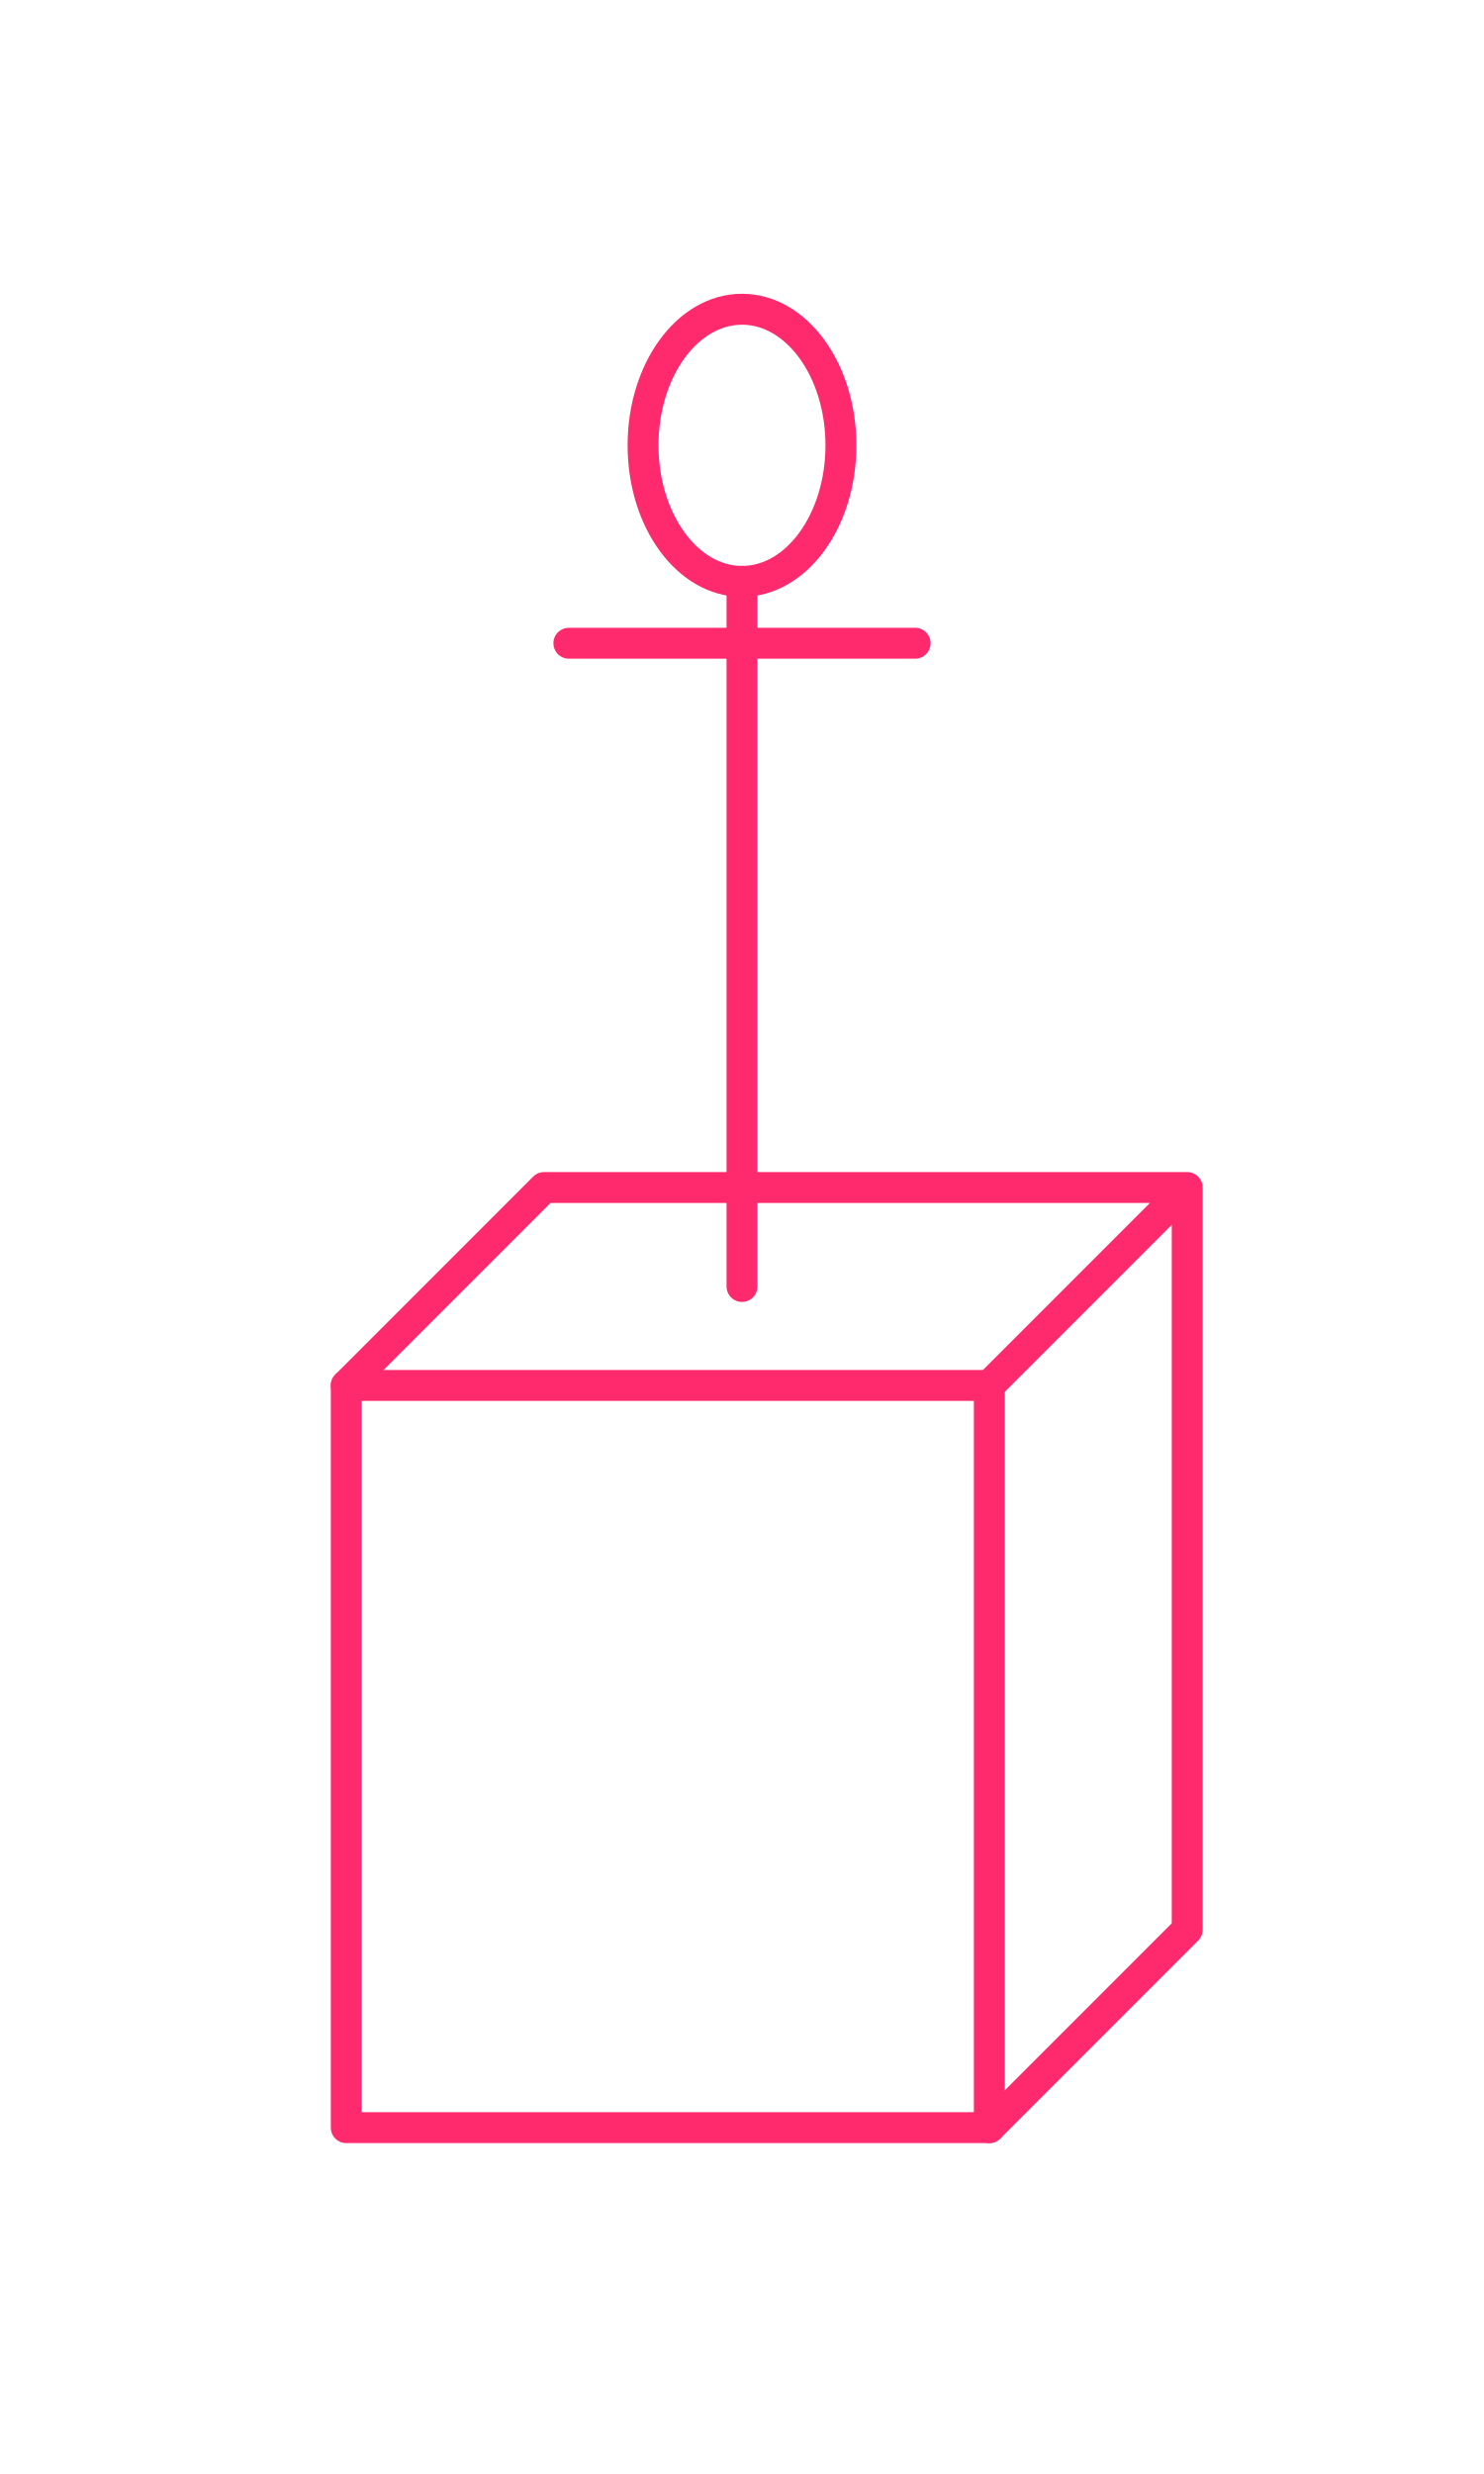
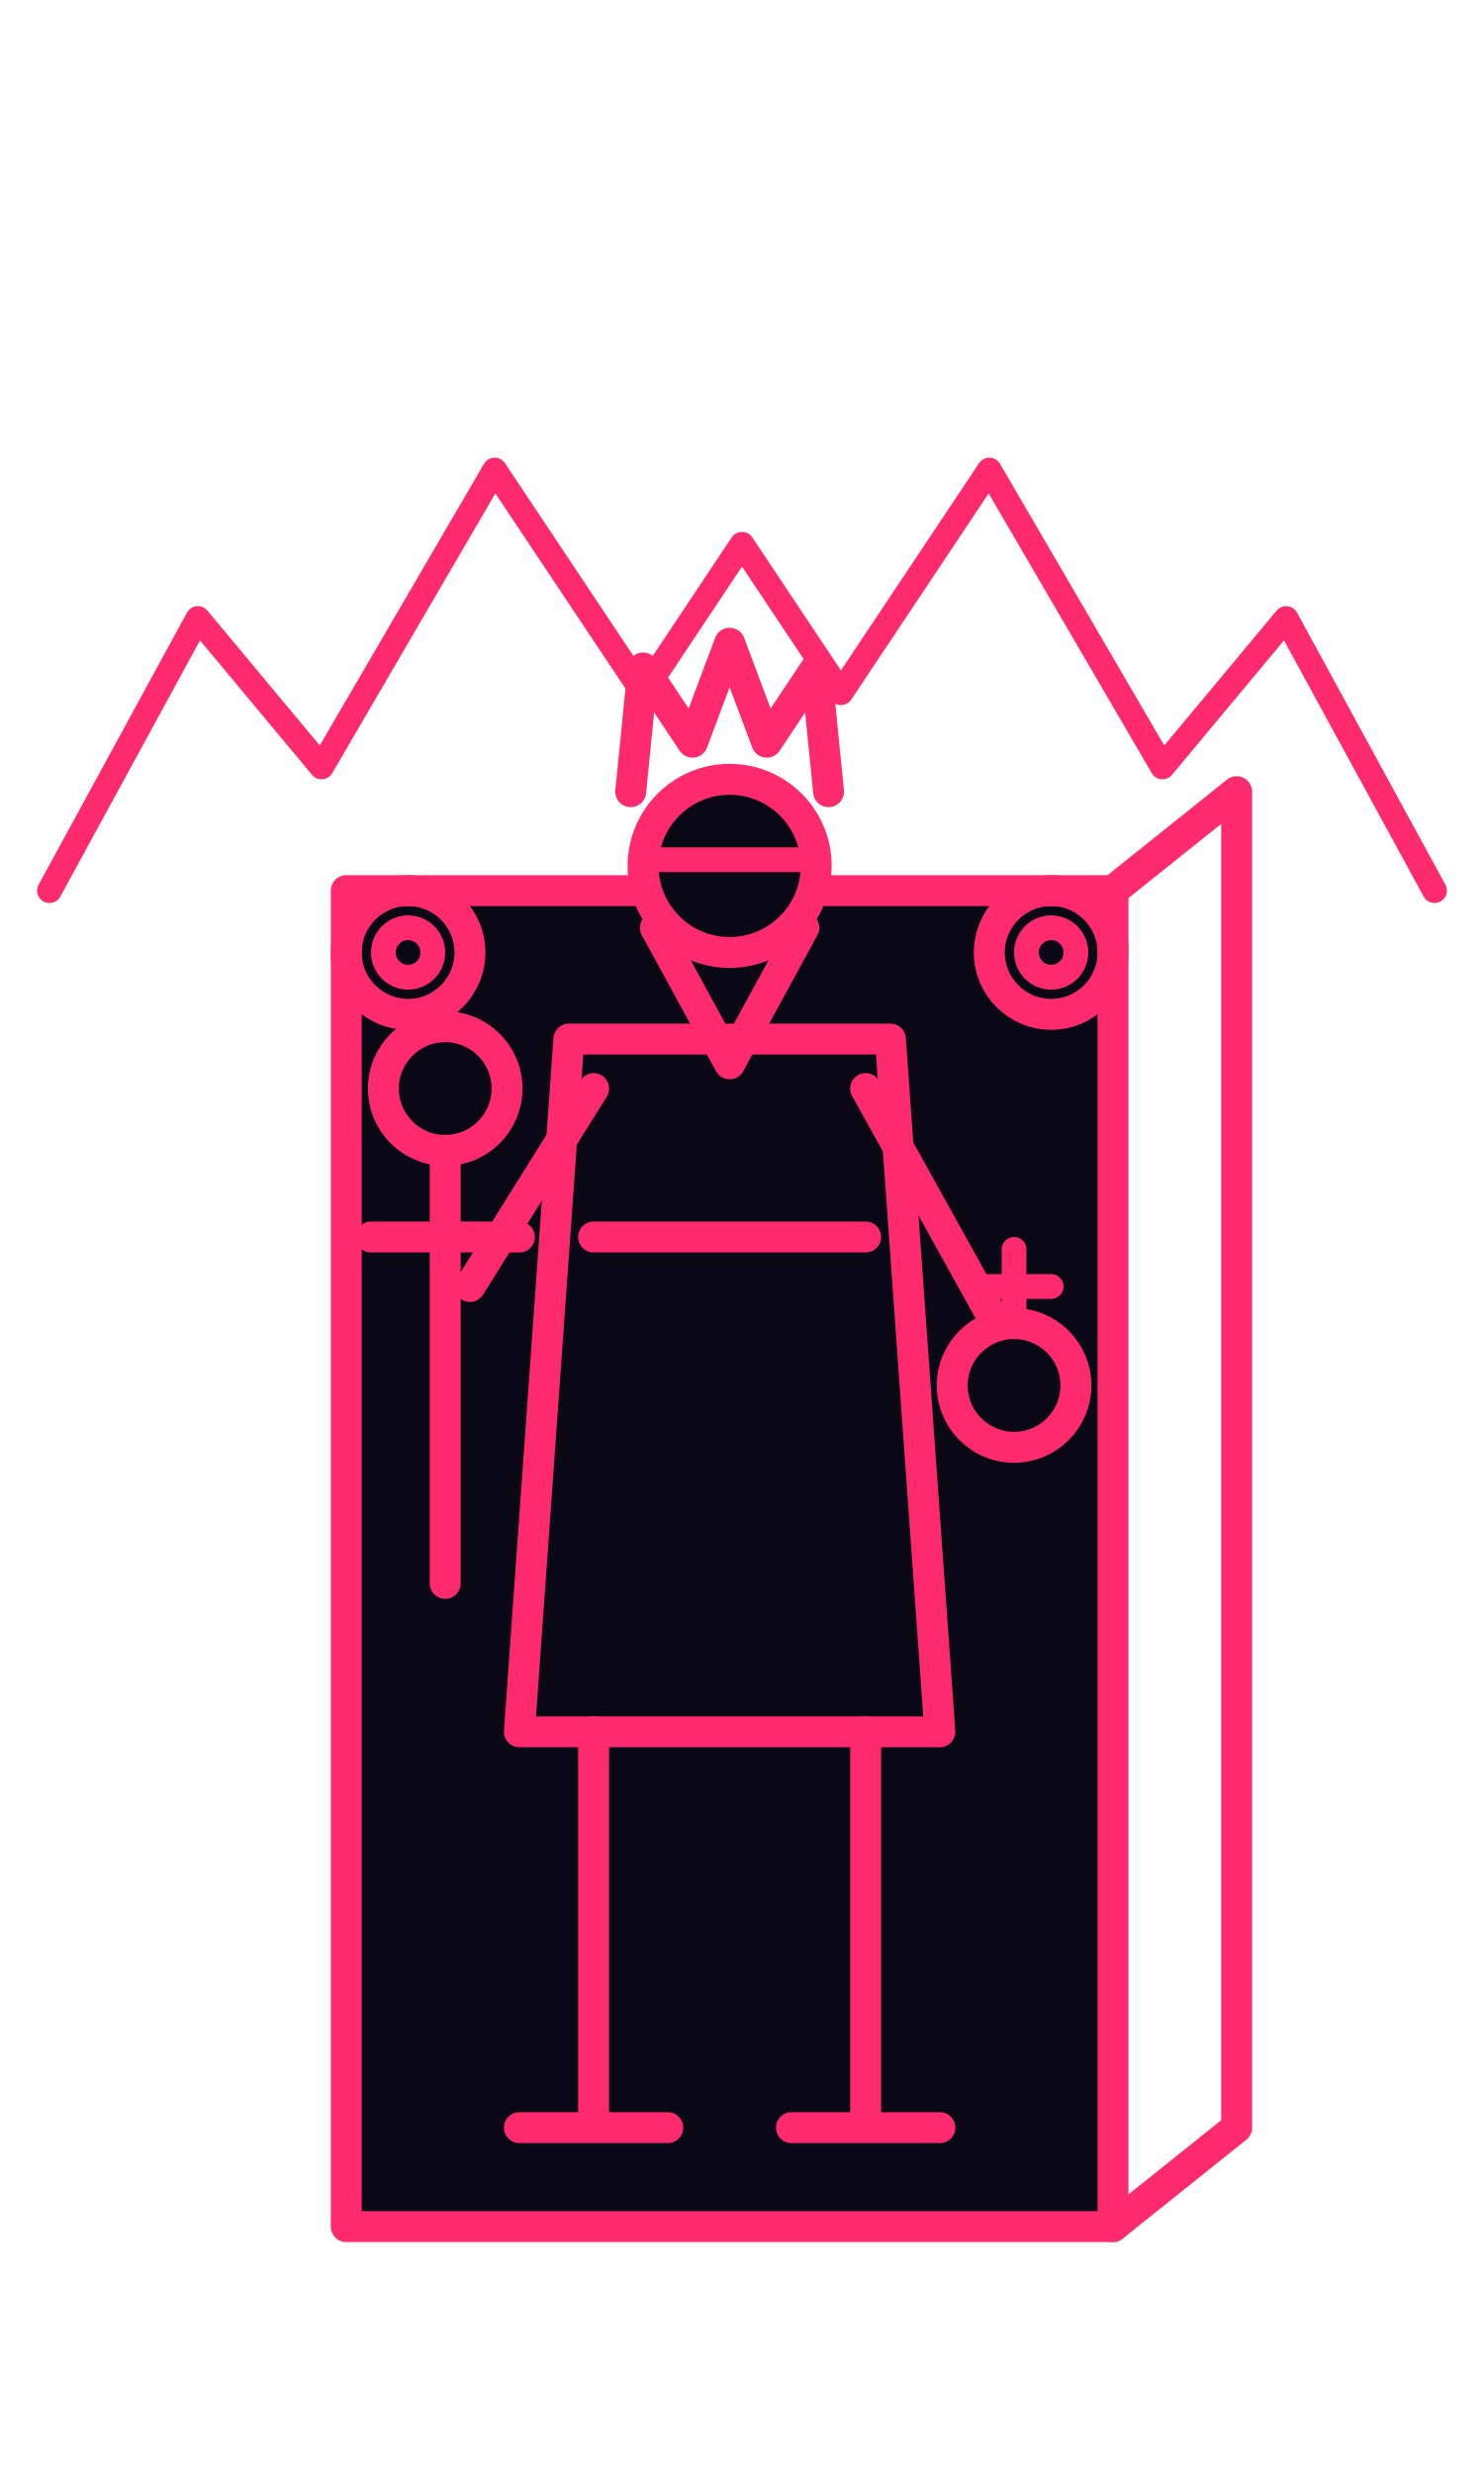
<svg xmlns="http://www.w3.org/2000/svg" viewBox="0 0 120 200" role="img">
  <g fill="none" stroke="#ff2a6d" stroke-width="2.5" stroke-linecap="round" stroke-linejoin="round">
-     <path d="M28 112 L80 112 L80 172 L28 172 Z" />
-     <path d="M28 112 L44 96 L96 96 L80 112 M80 172 L96 156 L96 96" />
-     <ellipse cx="60" cy="36" rx="8" ry="11" />
-     <path d="M46 52 L74 52 M60 47 L60 104" />
+     <path d="M4 72 L16 50 L26 62 L40 38 L52 56 L60 44 L68 56 L80 38 L94 62 L104 50 L116 72" stroke-width="2" />
+     <path d="M90 72 L100 64 L100 172 L90 180" />
+     <rect x="28" y="72" width="62" height="108" fill="#0b0816" />
+     <circle cx="33" cy="77" r="5" />
+     <circle cx="85" cy="77" r="5" />
+     <circle cx="33" cy="77" r="2" stroke-width="2" />
+     <circle cx="85" cy="77" r="2" stroke-width="2" />
+     <path d="M46 84 L72 84 L76 140 L42 140 Z" fill="#0b0816" />
+     <path d="M48 100 L70 100" />
+     <path d="M48 140 L48 172 M70 140 L70 172 M42 172 L54 172 M64 172 L76 172" />
+     <path d="M48 88 L38 104 M70 88 L80 106" />
+     <circle cx="36" cy="88" r="5" />
+     <path d="M36 93 L36 128 M30 100 L42 100" />
+     <circle cx="82" cy="112" r="5" fill="#0b0816" />
+     <path d="M82 107 L82 101 M79 104 L85 104" stroke-width="2" />
+     <circle cx="59" cy="70" r="7" fill="#0b0816" />
+     <path d="M53.5 69.5 L64.5 69.5" stroke-width="2" />
+     <path d="M51 64 L52 54 L56 60 L59 52 L62 60 L66 54 L67 64" />
+     <path d="M53 75 L59 86 L65 75" />
  </g>
</svg>
